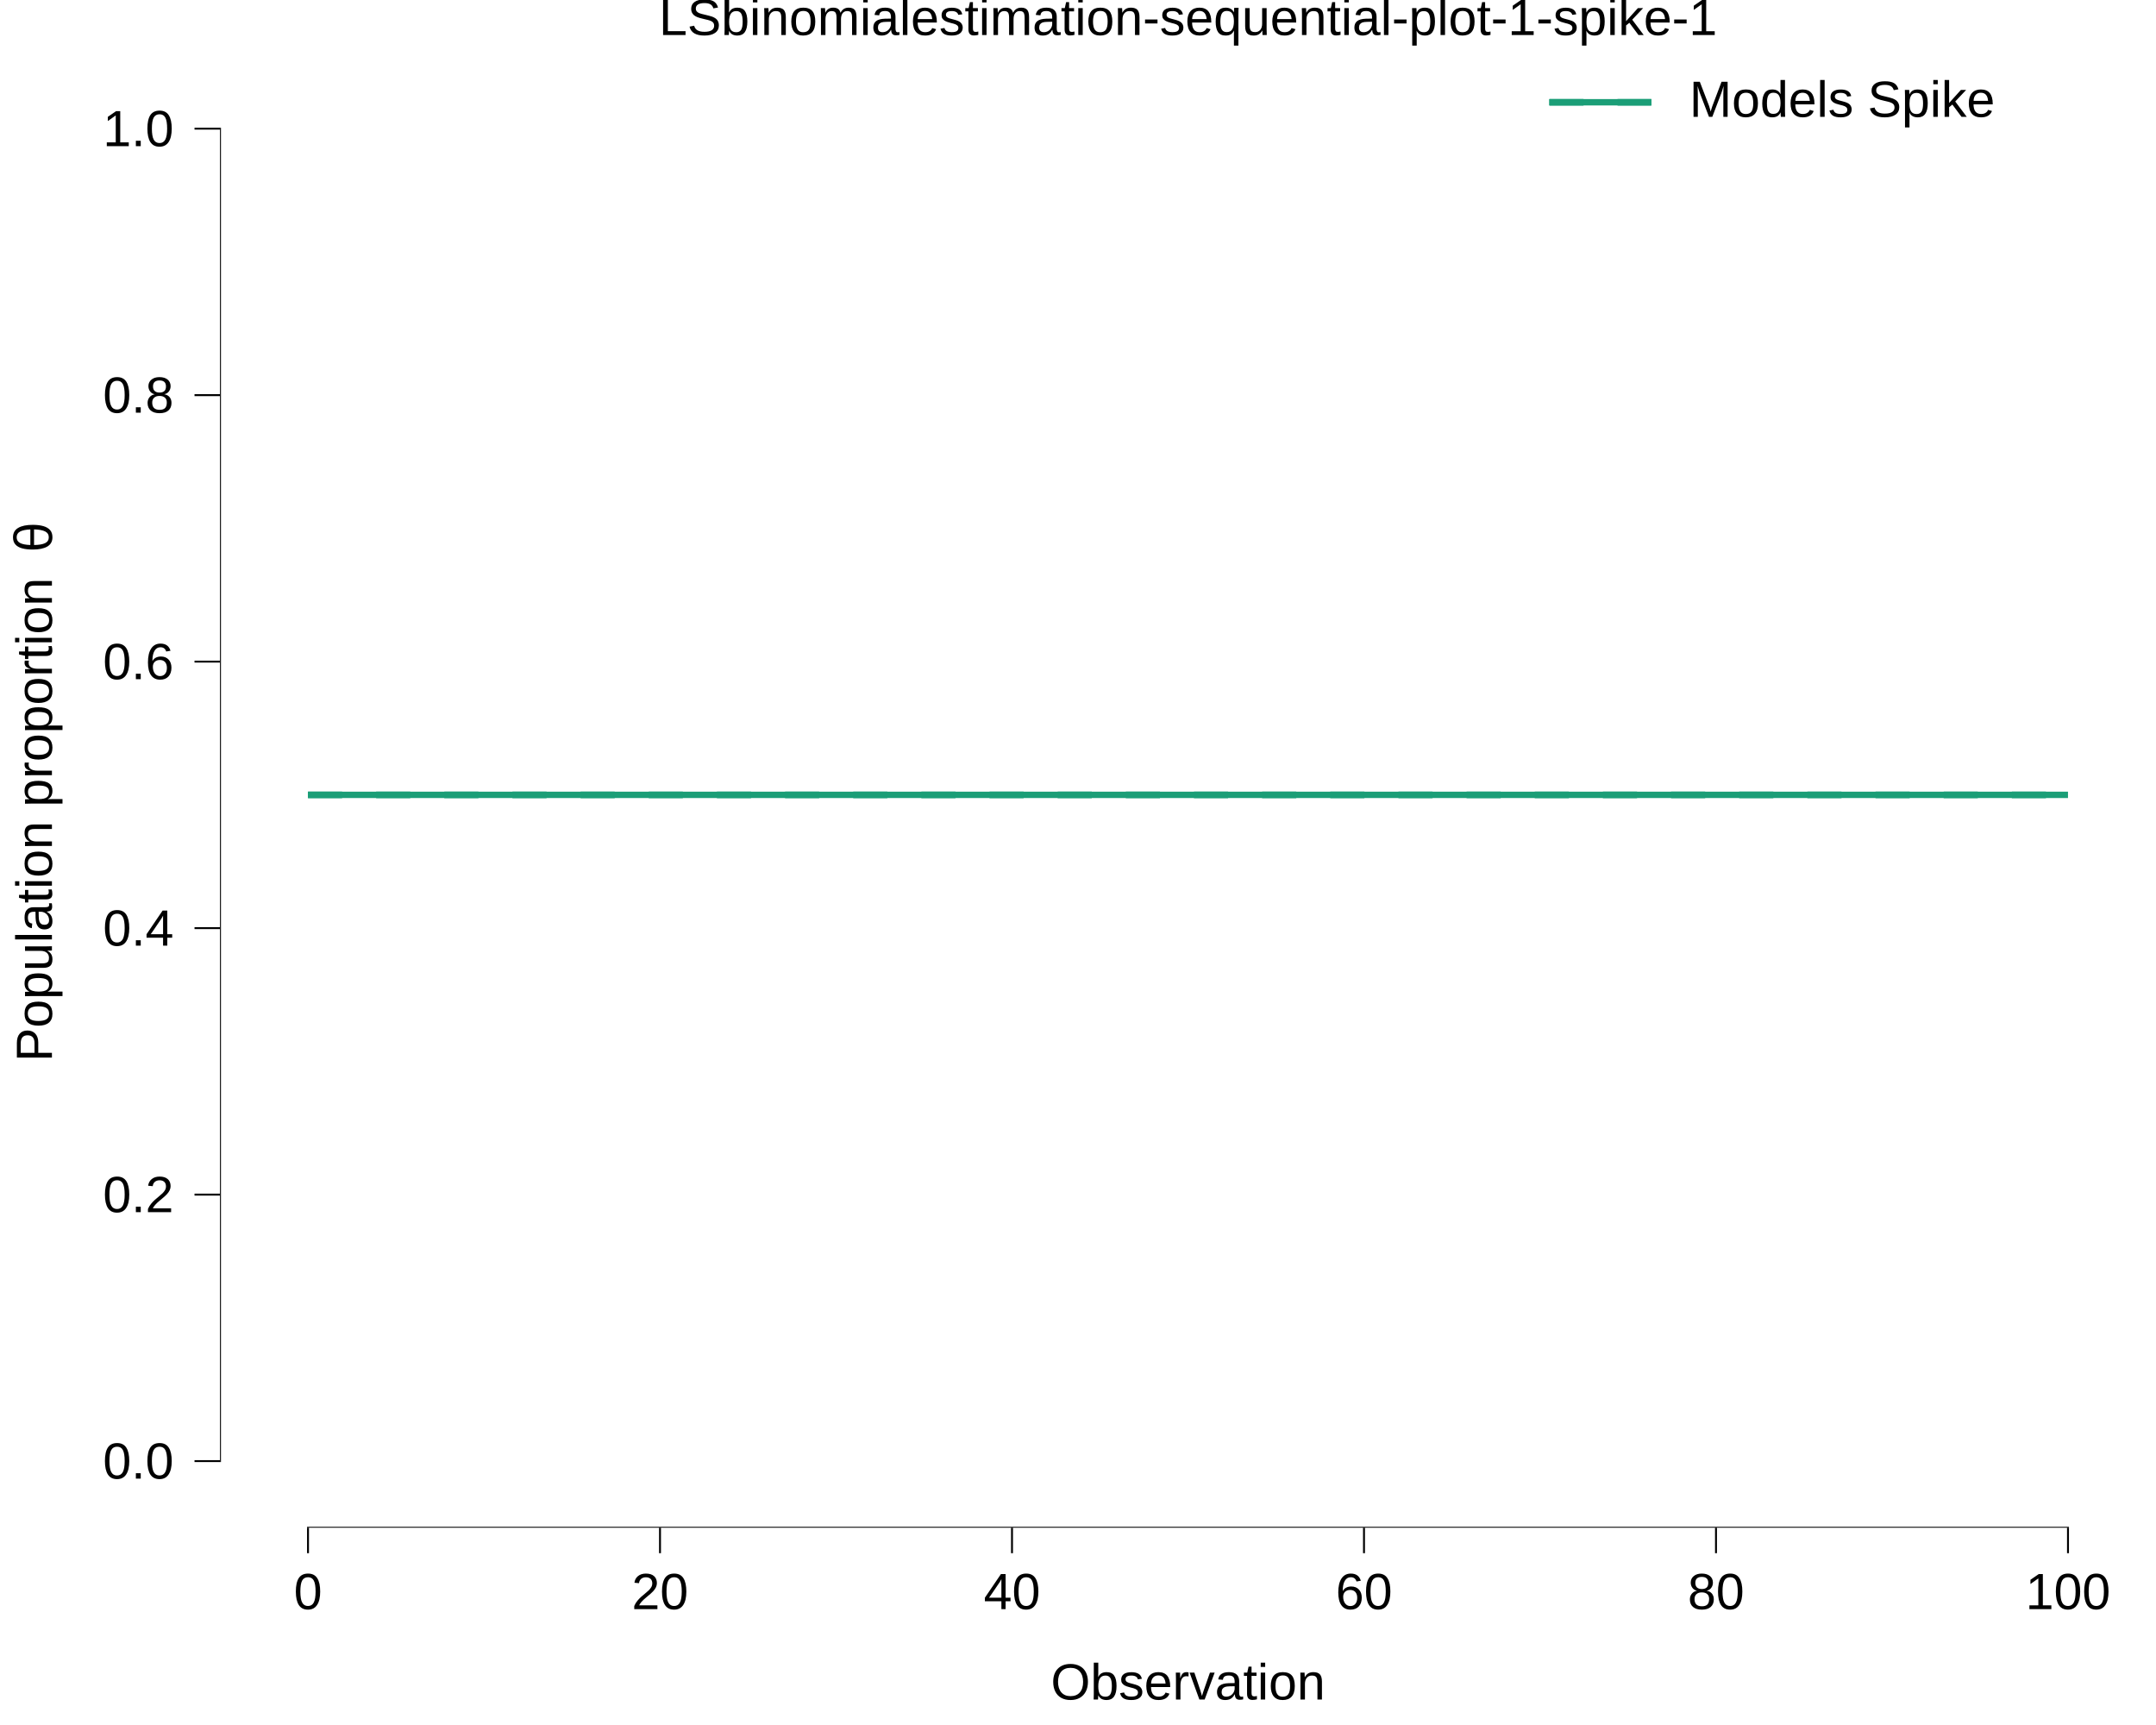
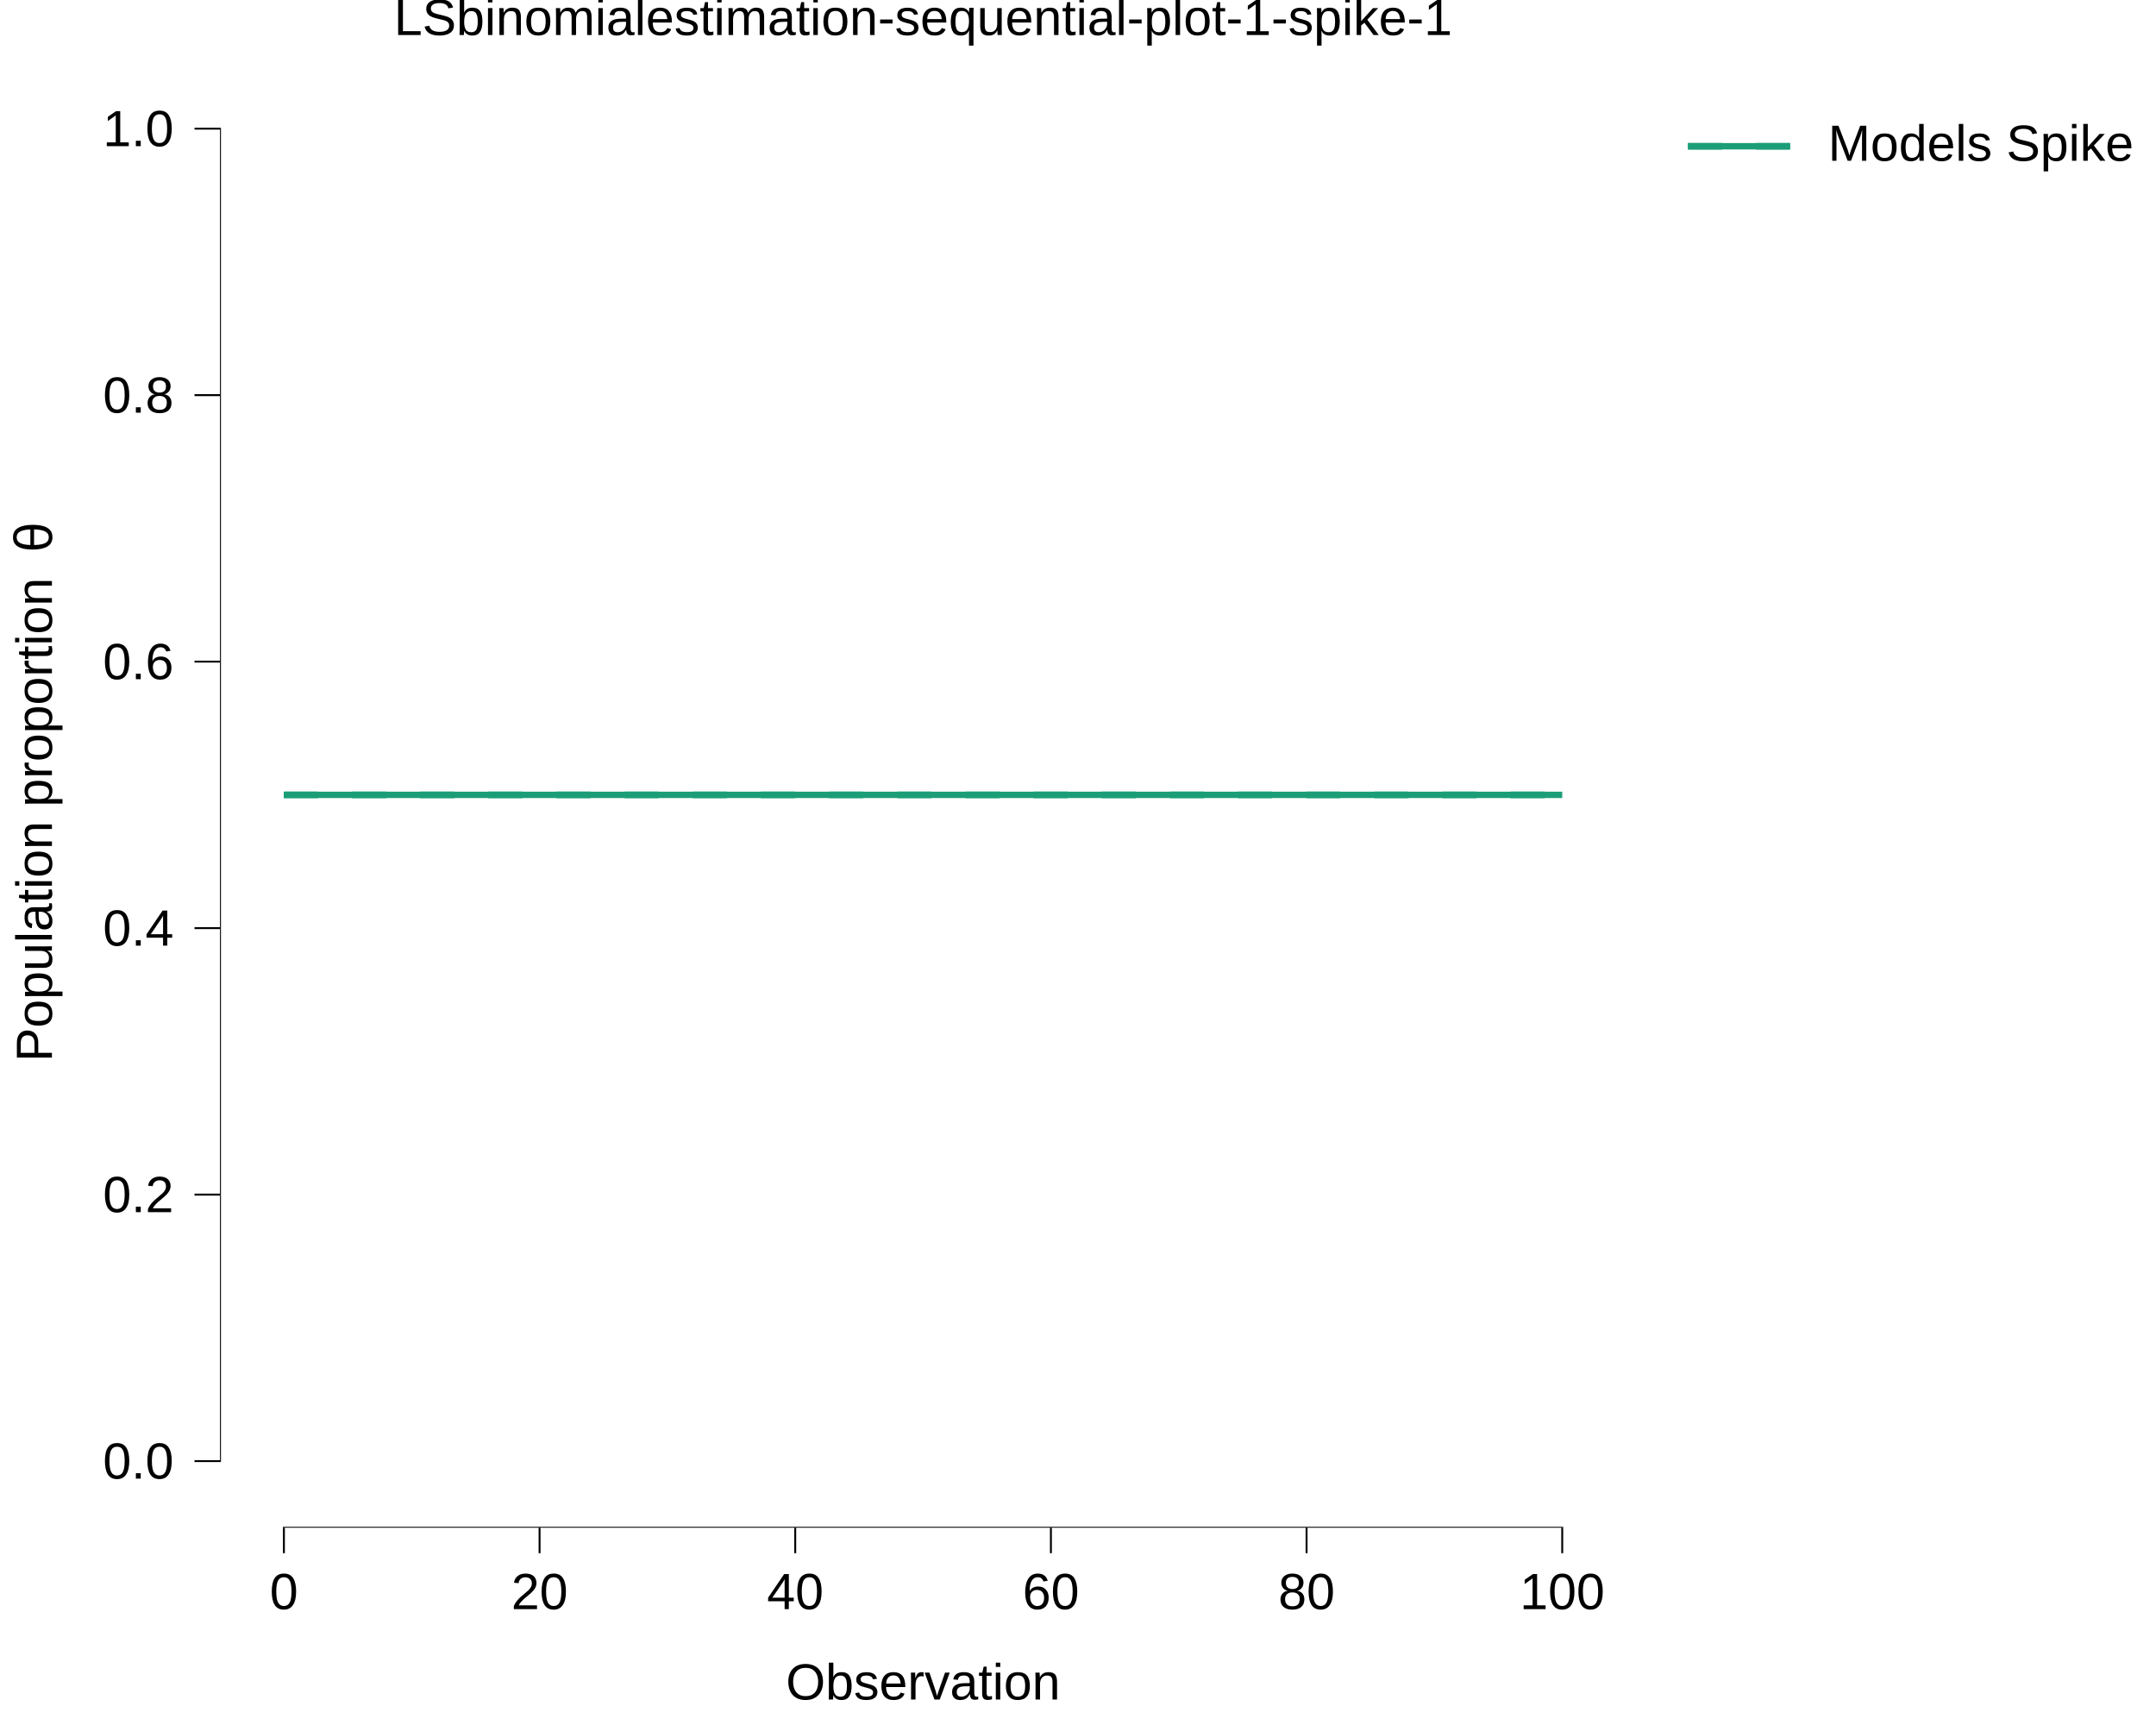
<svg xmlns="http://www.w3.org/2000/svg" viewBox="0 0 720.00 576.00">
  <defs>
    <style type="text/css">
    line, polyline, polygon, path, rect, circle {
      fill: none;
      stroke: #000000;
      stroke-linecap: round;
      stroke-linejoin: round;
      stroke-miterlimit: 10.00;
    }
  </style>
  </defs>
  <rect width="100%" height="100%" style="stroke: none; fill: #FFFFFF;" />
  <rect x="0.00" y="0.00" width="720.00" height="576.00" style="stroke-width: 10.67; stroke: none;" />
  <defs>
-     <clipPath id="cpNzMuNDd8NzIwLjAwfDUxMC4xM3wyMC43MQ==">
-       <rect x="73.47" y="20.71" width="646.53" height="489.41" />
+     <clipPath id="cpNzMuNDd8NTQzLjA1fDUxMC4xM3wyMC43MQ==">
+       <rect x="73.47" y="20.71" width="469.59" height="489.41" />
    </clipPath>
  </defs>
-   <rect x="73.47" y="20.71" width="646.53" height="489.41" style="stroke-width: 10.67; stroke: none;" clip-path="url(#cpNzMuNDd8NzIwLjAwfDUxMC4xM3wyMC43MQ==)" />
-   <polygon points="102.86,265.42 108.73,265.42 114.61,265.42 120.49,265.42 126.37,265.42 132.24,265.42 138.12,265.42 144.00,265.42 149.88,265.42 155.75,265.42 161.63,265.42 167.51,265.42 173.39,265.42 179.26,265.42 185.14,265.42 191.02,265.42 196.90,265.42 202.77,265.42 208.65,265.42 214.53,265.42 220.41,265.42 226.29,265.42 232.16,265.42 238.04,265.42 243.92,265.42 249.80,265.42 255.67,265.42 261.55,265.42 267.43,265.42 273.31,265.42 279.18,265.42 285.06,265.42 290.94,265.42 296.82,265.42 302.69,265.42 308.57,265.42 314.45,265.42 320.33,265.42 326.20,265.42 332.08,265.42 337.96,265.42 343.84,265.42 349.71,265.42 355.59,265.42 361.47,265.42 367.35,265.42 373.22,265.42 379.10,265.42 384.98,265.42 390.86,265.42 396.73,265.42 402.61,265.42 408.49,265.42 414.37,265.42 420.24,265.42 426.12,265.42 432.00,265.42 437.88,265.42 443.75,265.42 449.63,265.42 455.51,265.42 461.39,265.42 467.27,265.42 473.14,265.42 479.02,265.42 484.90,265.42 490.78,265.42 496.65,265.42 502.53,265.42 508.41,265.42 514.29,265.42 520.16,265.42 526.04,265.42 531.92,265.42 537.80,265.42 543.67,265.42 549.55,265.42 555.43,265.42 561.31,265.42 567.18,265.42 573.06,265.42 578.94,265.42 584.82,265.42 590.69,265.42 596.57,265.42 602.45,265.42 608.33,265.42 614.20,265.42 620.08,265.42 625.96,265.42 631.84,265.42 637.71,265.42 643.59,265.42 649.47,265.42 655.35,265.42 661.22,265.42 667.10,265.42 672.98,265.42 678.86,265.42 684.73,265.42 690.61,265.42 690.61,265.42 684.73,265.42 678.86,265.42 672.98,265.42 667.10,265.42 661.22,265.42 655.35,265.42 649.47,265.42 643.59,265.42 637.71,265.42 631.84,265.42 625.96,265.42 620.08,265.42 614.20,265.42 608.33,265.42 602.45,265.42 596.57,265.42 590.69,265.42 584.82,265.42 578.94,265.42 573.06,265.42 567.18,265.42 561.31,265.42 555.43,265.42 549.55,265.42 543.67,265.42 537.80,265.42 531.92,265.42 526.04,265.42 520.16,265.42 514.29,265.42 508.41,265.42 502.53,265.42 496.65,265.42 490.78,265.42 484.90,265.42 479.02,265.42 473.14,265.42 467.27,265.42 461.39,265.42 455.51,265.42 449.63,265.42 443.75,265.42 437.88,265.42 432.00,265.42 426.12,265.42 420.24,265.42 414.37,265.42 408.49,265.42 402.61,265.42 396.73,265.42 390.86,265.42 384.98,265.42 379.10,265.42 373.22,265.42 367.35,265.42 361.47,265.42 355.59,265.42 349.71,265.42 343.84,265.42 337.96,265.42 332.08,265.42 326.20,265.42 320.33,265.42 314.45,265.42 308.57,265.42 302.69,265.42 296.82,265.42 290.94,265.42 285.06,265.42 279.18,265.42 273.31,265.42 267.43,265.42 261.55,265.42 255.67,265.42 249.80,265.42 243.92,265.42 238.04,265.42 232.16,265.42 226.29,265.42 220.41,265.42 214.53,265.42 208.65,265.42 202.77,265.42 196.90,265.42 191.02,265.42 185.14,265.42 179.26,265.42 173.39,265.42 167.51,265.42 161.63,265.42 155.75,265.42 149.88,265.42 144.00,265.42 138.12,265.42 132.24,265.42 126.37,265.42 120.49,265.42 114.61,265.42 108.73,265.42 102.86,265.42 " style="stroke-width: 1.07; stroke: none; fill: #1B9E77; fill-opacity: 0.30;" clip-path="url(#cpNzMuNDd8NzIwLjAwfDUxMC4xM3wyMC43MQ==)" />
-   <polyline points="102.86,265.42 108.73,265.42 114.61,265.42 120.49,265.42 126.37,265.42 132.24,265.42 138.12,265.42 144.00,265.42 149.88,265.42 155.75,265.42 161.63,265.42 167.51,265.42 173.39,265.42 179.26,265.42 185.14,265.42 191.02,265.42 196.90,265.42 202.77,265.42 208.65,265.42 214.53,265.42 220.41,265.42 226.29,265.42 232.16,265.42 238.04,265.42 243.92,265.42 249.80,265.42 255.67,265.42 261.55,265.42 267.43,265.42 273.31,265.42 279.18,265.42 285.06,265.42 290.94,265.42 296.82,265.42 302.69,265.42 308.57,265.42 314.45,265.42 320.33,265.42 326.20,265.42 332.08,265.42 337.96,265.42 343.84,265.42 349.71,265.42 355.59,265.42 361.47,265.42 367.35,265.42 373.22,265.42 379.10,265.42 384.98,265.42 390.86,265.42 396.73,265.42 402.61,265.42 408.49,265.42 414.37,265.42 420.24,265.42 426.12,265.42 432.00,265.42 437.88,265.42 443.75,265.42 449.63,265.42 455.51,265.42 461.39,265.42 467.27,265.42 473.14,265.42 479.02,265.42 484.90,265.42 490.78,265.42 496.65,265.42 502.53,265.42 508.41,265.42 514.29,265.42 520.16,265.42 526.04,265.42 531.92,265.42 537.80,265.42 543.67,265.42 549.55,265.42 555.43,265.42 561.31,265.42 567.18,265.42 573.06,265.42 578.94,265.42 584.82,265.42 590.69,265.42 596.57,265.42 602.45,265.42 608.33,265.42 614.20,265.42 620.08,265.42 625.96,265.42 631.84,265.42 637.71,265.42 643.59,265.42 649.47,265.42 655.35,265.42 661.22,265.42 667.10,265.42 672.98,265.42 678.86,265.42 684.73,265.42 690.61,265.42 " style="stroke-width: 2.13; stroke: #1B9E77; stroke-dasharray: 11.38,11.38; stroke-linecap: butt;" clip-path="url(#cpNzMuNDd8NzIwLjAwfDUxMC4xM3wyMC43MQ==)" />
-   <polyline points="102.86,265.42 108.73,265.42 114.61,265.42 120.49,265.42 126.37,265.42 132.24,265.42 138.12,265.42 144.00,265.42 149.88,265.42 155.75,265.42 161.63,265.42 167.51,265.42 173.39,265.42 179.26,265.42 185.14,265.42 191.02,265.42 196.90,265.42 202.77,265.42 208.65,265.42 214.53,265.42 220.41,265.42 226.29,265.42 232.16,265.42 238.04,265.42 243.92,265.42 249.80,265.42 255.67,265.42 261.55,265.42 267.43,265.42 273.31,265.42 279.18,265.42 285.06,265.42 290.94,265.42 296.82,265.42 302.69,265.42 308.57,265.42 314.45,265.42 320.33,265.42 326.20,265.42 332.08,265.42 337.96,265.42 343.84,265.42 349.71,265.42 355.59,265.42 361.47,265.42 367.35,265.42 373.22,265.42 379.10,265.42 384.98,265.42 390.86,265.42 396.73,265.42 402.61,265.42 408.49,265.42 414.37,265.42 420.24,265.42 426.12,265.42 432.00,265.42 437.88,265.42 443.75,265.42 449.63,265.42 455.51,265.42 461.39,265.42 467.27,265.42 473.14,265.42 479.02,265.42 484.90,265.42 490.78,265.42 496.65,265.42 502.53,265.42 508.41,265.42 514.29,265.42 520.16,265.42 526.04,265.42 531.92,265.42 537.80,265.42 543.67,265.42 549.55,265.42 555.43,265.42 561.31,265.42 567.18,265.42 573.06,265.42 578.94,265.42 584.82,265.42 590.69,265.42 596.57,265.42 602.45,265.42 608.33,265.42 614.20,265.42 620.08,265.42 625.96,265.42 631.84,265.42 637.71,265.42 643.59,265.42 649.47,265.42 655.35,265.42 661.22,265.42 667.10,265.42 672.98,265.42 678.86,265.42 684.73,265.42 690.61,265.42 " style="stroke-width: 2.13; stroke: #1B9E77; stroke-dasharray: 11.38,11.38; stroke-linecap: butt;" clip-path="url(#cpNzMuNDd8NzIwLjAwfDUxMC4xM3wyMC43MQ==)" />
-   <polyline points="102.86,265.42 108.73,265.42 114.61,265.42 120.49,265.42 126.37,265.42 132.24,265.42 138.12,265.42 144.00,265.42 149.88,265.42 155.75,265.42 161.63,265.42 167.51,265.42 173.39,265.42 179.26,265.42 185.14,265.42 191.02,265.42 196.90,265.42 202.77,265.42 208.65,265.42 214.53,265.42 220.41,265.42 226.29,265.42 232.16,265.42 238.04,265.42 243.92,265.42 249.80,265.42 255.67,265.42 261.55,265.42 267.43,265.42 273.31,265.42 279.18,265.42 285.06,265.42 290.94,265.42 296.82,265.42 302.69,265.42 308.57,265.42 314.45,265.42 320.33,265.42 326.20,265.42 332.08,265.42 337.96,265.42 343.84,265.42 349.71,265.42 355.59,265.42 361.47,265.42 367.35,265.42 373.22,265.42 379.10,265.42 384.98,265.42 390.86,265.42 396.73,265.42 402.61,265.42 408.49,265.42 414.37,265.42 420.24,265.42 426.12,265.42 432.00,265.42 437.88,265.42 443.75,265.42 449.63,265.42 455.51,265.42 461.39,265.42 467.27,265.42 473.14,265.42 479.02,265.42 484.90,265.42 490.78,265.42 496.65,265.42 502.53,265.42 508.41,265.42 514.29,265.42 520.16,265.42 526.04,265.42 531.92,265.42 537.80,265.42 543.67,265.42 549.55,265.42 555.43,265.42 561.31,265.42 567.18,265.42 573.06,265.42 578.94,265.42 584.82,265.42 590.69,265.42 596.57,265.42 602.45,265.42 608.33,265.42 614.20,265.42 620.08,265.42 625.96,265.42 631.84,265.42 637.71,265.42 643.59,265.42 649.47,265.42 655.35,265.42 661.22,265.42 667.10,265.42 672.98,265.42 678.86,265.42 684.73,265.42 690.61,265.42 " style="stroke-width: 2.13; stroke: #1B9E77; stroke-linecap: butt;" clip-path="url(#cpNzMuNDd8NzIwLjAwfDUxMC4xM3wyMC43MQ==)" />
-   <line x1="102.54" y1="510.13" x2="690.93" y2="510.13" style="stroke-width: 0.64; stroke-linecap: butt;" clip-path="url(#cpNzMuNDd8NzIwLjAwfDUxMC4xM3wyMC43MQ==)" />
-   <line x1="73.47" y1="488.20" x2="73.47" y2="42.64" style="stroke-width: 0.64; stroke-linecap: butt;" clip-path="url(#cpNzMuNDd8NzIwLjAwfDUxMC4xM3wyMC43MQ==)" />
-   <rect x="73.47" y="20.71" width="646.53" height="489.41" style="stroke-width: 0.00; stroke: none;" clip-path="url(#cpNzMuNDd8NzIwLjAwfDUxMC4xM3wyMC43MQ==)" />
+   <rect x="73.47" y="20.71" width="469.59" height="489.41" style="stroke-width: 10.67; stroke: none;" clip-path="url(#cpNzMuNDd8NTQzLjA1fDUxMC4xM3wyMC43MQ==)" />
+   <polygon points="94.81,265.42 99.08,265.42 103.35,265.42 107.62,265.42 111.89,265.42 116.16,265.42 120.43,265.42 124.70,265.42 128.97,265.42 133.23,265.42 137.50,265.42 141.77,265.42 146.04,265.42 150.31,265.42 154.58,265.42 158.85,265.42 163.12,265.42 167.39,265.42 171.65,265.42 175.92,265.42 180.19,265.42 184.46,265.42 188.73,265.42 193.00,265.42 197.27,265.42 201.54,265.42 205.81,265.42 210.08,265.42 214.34,265.42 218.61,265.42 222.88,265.42 227.15,265.42 231.42,265.42 235.69,265.42 239.96,265.42 244.23,265.42 248.50,265.42 252.77,265.42 257.03,265.42 261.30,265.42 265.57,265.42 269.84,265.42 274.11,265.42 278.38,265.42 282.65,265.42 286.92,265.42 291.19,265.42 295.45,265.42 299.72,265.42 303.99,265.42 308.26,265.42 312.53,265.42 316.80,265.42 321.07,265.42 325.34,265.42 329.61,265.42 333.88,265.42 338.14,265.42 342.41,265.42 346.68,265.42 350.95,265.42 355.22,265.42 359.49,265.42 363.76,265.42 368.03,265.42 372.30,265.42 376.57,265.42 380.83,265.42 385.10,265.42 389.37,265.42 393.64,265.42 397.91,265.42 402.18,265.42 406.45,265.42 410.72,265.42 414.99,265.42 419.25,265.42 423.52,265.42 427.79,265.42 432.06,265.42 436.33,265.42 440.60,265.42 444.87,265.42 449.14,265.42 453.41,265.42 457.68,265.42 461.94,265.42 466.21,265.42 470.48,265.42 474.75,265.42 479.02,265.42 483.29,265.42 487.56,265.42 491.83,265.42 496.10,265.42 500.37,265.42 504.63,265.42 508.90,265.42 513.17,265.42 517.44,265.42 521.71,265.42 521.71,265.42 517.44,265.42 513.17,265.42 508.90,265.42 504.63,265.42 500.37,265.42 496.10,265.42 491.83,265.42 487.56,265.42 483.29,265.42 479.02,265.42 474.75,265.42 470.48,265.42 466.21,265.42 461.94,265.42 457.68,265.42 453.41,265.42 449.14,265.42 444.87,265.42 440.60,265.42 436.33,265.42 432.06,265.42 427.79,265.42 423.52,265.42 419.25,265.42 414.99,265.42 410.72,265.42 406.45,265.42 402.18,265.42 397.91,265.42 393.64,265.42 389.37,265.42 385.10,265.42 380.83,265.42 376.57,265.42 372.30,265.42 368.03,265.42 363.76,265.42 359.49,265.42 355.22,265.42 350.95,265.42 346.68,265.42 342.41,265.42 338.14,265.42 333.88,265.42 329.61,265.42 325.34,265.42 321.07,265.42 316.80,265.42 312.53,265.42 308.26,265.42 303.99,265.42 299.72,265.42 295.45,265.42 291.19,265.42 286.92,265.42 282.65,265.42 278.38,265.42 274.11,265.42 269.84,265.42 265.57,265.42 261.30,265.42 257.03,265.42 252.77,265.42 248.50,265.42 244.23,265.42 239.96,265.42 235.69,265.42 231.42,265.42 227.15,265.42 222.88,265.42 218.61,265.42 214.34,265.42 210.08,265.42 205.81,265.42 201.54,265.42 197.27,265.42 193.00,265.42 188.73,265.42 184.46,265.42 180.19,265.42 175.92,265.42 171.65,265.42 167.39,265.42 163.12,265.42 158.85,265.42 154.58,265.42 150.31,265.42 146.04,265.42 141.77,265.42 137.50,265.42 133.23,265.42 128.97,265.42 124.70,265.42 120.43,265.42 116.16,265.42 111.89,265.42 107.62,265.42 103.35,265.42 99.08,265.42 94.81,265.42 " style="stroke-width: 1.07; stroke: none; fill: #1B9E77; fill-opacity: 0.30;" clip-path="url(#cpNzMuNDd8NTQzLjA1fDUxMC4xM3wyMC43MQ==)" />
+   <polyline points="94.81,265.42 99.08,265.42 103.35,265.42 107.62,265.42 111.89,265.42 116.16,265.42 120.43,265.42 124.70,265.42 128.97,265.42 133.23,265.42 137.50,265.42 141.77,265.42 146.04,265.42 150.31,265.42 154.58,265.42 158.85,265.42 163.12,265.42 167.39,265.42 171.65,265.42 175.92,265.42 180.19,265.42 184.46,265.42 188.73,265.42 193.00,265.42 197.27,265.42 201.54,265.42 205.81,265.42 210.08,265.42 214.34,265.42 218.61,265.42 222.88,265.42 227.15,265.42 231.42,265.42 235.69,265.42 239.96,265.42 244.23,265.42 248.50,265.42 252.77,265.42 257.03,265.42 261.30,265.42 265.57,265.42 269.84,265.42 274.11,265.42 278.38,265.42 282.65,265.42 286.92,265.42 291.19,265.42 295.45,265.42 299.72,265.42 303.99,265.42 308.26,265.42 312.53,265.42 316.80,265.42 321.07,265.42 325.34,265.42 329.61,265.42 333.88,265.42 338.14,265.42 342.41,265.42 346.68,265.42 350.95,265.42 355.22,265.42 359.49,265.42 363.76,265.42 368.03,265.42 372.30,265.42 376.57,265.42 380.83,265.42 385.10,265.42 389.37,265.42 393.64,265.42 397.91,265.42 402.18,265.42 406.45,265.42 410.72,265.42 414.99,265.42 419.25,265.42 423.52,265.42 427.79,265.42 432.06,265.42 436.33,265.42 440.60,265.42 444.87,265.42 449.14,265.42 453.41,265.42 457.68,265.42 461.94,265.42 466.21,265.42 470.48,265.42 474.75,265.42 479.02,265.42 483.29,265.42 487.56,265.42 491.83,265.42 496.10,265.42 500.37,265.42 504.63,265.42 508.90,265.42 513.17,265.42 517.44,265.42 521.71,265.42 " style="stroke-width: 2.13; stroke: #1B9E77; stroke-dasharray: 11.38,11.38; stroke-linecap: butt;" clip-path="url(#cpNzMuNDd8NTQzLjA1fDUxMC4xM3wyMC43MQ==)" />
+   <polyline points="94.81,265.42 99.08,265.42 103.35,265.42 107.62,265.42 111.89,265.42 116.16,265.42 120.43,265.42 124.70,265.42 128.97,265.42 133.23,265.42 137.50,265.42 141.77,265.42 146.04,265.42 150.31,265.42 154.58,265.42 158.85,265.42 163.12,265.42 167.39,265.42 171.65,265.42 175.92,265.42 180.19,265.42 184.46,265.42 188.73,265.42 193.00,265.42 197.27,265.42 201.54,265.42 205.81,265.42 210.08,265.42 214.34,265.42 218.61,265.42 222.88,265.42 227.15,265.42 231.42,265.42 235.69,265.42 239.96,265.42 244.23,265.42 248.50,265.42 252.77,265.42 257.03,265.42 261.30,265.42 265.57,265.42 269.84,265.42 274.11,265.42 278.38,265.42 282.65,265.42 286.92,265.42 291.19,265.42 295.45,265.42 299.72,265.42 303.99,265.42 308.26,265.42 312.53,265.42 316.80,265.42 321.07,265.42 325.34,265.42 329.61,265.42 333.88,265.42 338.14,265.42 342.41,265.42 346.68,265.42 350.95,265.42 355.22,265.42 359.49,265.42 363.76,265.42 368.03,265.42 372.30,265.42 376.57,265.42 380.83,265.42 385.10,265.42 389.37,265.42 393.64,265.42 397.91,265.42 402.18,265.42 406.45,265.42 410.72,265.42 414.99,265.42 419.25,265.42 423.52,265.42 427.79,265.42 432.06,265.42 436.33,265.42 440.60,265.42 444.87,265.42 449.14,265.42 453.41,265.42 457.68,265.42 461.94,265.42 466.21,265.42 470.48,265.42 474.75,265.42 479.02,265.42 483.29,265.42 487.56,265.42 491.83,265.42 496.10,265.42 500.37,265.42 504.63,265.42 508.90,265.42 513.17,265.42 517.44,265.42 521.71,265.42 " style="stroke-width: 2.13; stroke: #1B9E77; stroke-dasharray: 11.38,11.38; stroke-linecap: butt;" clip-path="url(#cpNzMuNDd8NTQzLjA1fDUxMC4xM3wyMC43MQ==)" />
+   <polyline points="94.81,265.42 99.08,265.42 103.35,265.42 107.62,265.42 111.89,265.42 116.16,265.42 120.43,265.42 124.70,265.42 128.97,265.42 133.23,265.42 137.50,265.42 141.77,265.42 146.04,265.42 150.31,265.42 154.58,265.42 158.85,265.42 163.12,265.42 167.39,265.42 171.65,265.42 175.92,265.42 180.19,265.42 184.46,265.42 188.73,265.42 193.00,265.42 197.27,265.42 201.54,265.42 205.81,265.42 210.08,265.42 214.34,265.42 218.61,265.42 222.88,265.42 227.15,265.42 231.42,265.42 235.69,265.42 239.96,265.42 244.23,265.42 248.50,265.42 252.77,265.42 257.03,265.42 261.30,265.42 265.57,265.42 269.84,265.42 274.11,265.42 278.38,265.42 282.65,265.42 286.92,265.42 291.19,265.42 295.45,265.42 299.72,265.42 303.99,265.42 308.26,265.42 312.53,265.42 316.80,265.42 321.07,265.42 325.34,265.42 329.61,265.42 333.88,265.42 338.14,265.42 342.41,265.42 346.68,265.42 350.95,265.42 355.22,265.42 359.49,265.42 363.76,265.42 368.03,265.42 372.30,265.42 376.57,265.42 380.83,265.42 385.10,265.42 389.37,265.42 393.64,265.42 397.91,265.42 402.18,265.42 406.45,265.42 410.72,265.42 414.99,265.42 419.25,265.42 423.52,265.42 427.79,265.42 432.06,265.42 436.33,265.42 440.60,265.42 444.87,265.42 449.14,265.42 453.41,265.42 457.68,265.42 461.94,265.42 466.21,265.42 470.48,265.42 474.75,265.42 479.02,265.42 483.29,265.42 487.56,265.42 491.83,265.42 496.10,265.42 500.37,265.42 504.63,265.42 508.90,265.42 513.17,265.42 517.44,265.42 521.71,265.42 " style="stroke-width: 2.13; stroke: #1B9E77; stroke-linecap: butt;" clip-path="url(#cpNzMuNDd8NTQzLjA1fDUxMC4xM3wyMC43MQ==)" />
+   <line x1="94.49" y1="510.13" x2="522.03" y2="510.13" style="stroke-width: 0.64; stroke-linecap: butt;" clip-path="url(#cpNzMuNDd8NTQzLjA1fDUxMC4xM3wyMC43MQ==)" />
+   <line x1="73.47" y1="488.20" x2="73.47" y2="42.64" style="stroke-width: 0.64; stroke-linecap: butt;" clip-path="url(#cpNzMuNDd8NTQzLjA1fDUxMC4xM3wyMC43MQ==)" />
+   <rect x="73.47" y="20.71" width="469.59" height="489.41" style="stroke-width: 0.00; stroke: none;" clip-path="url(#cpNzMuNDd8NTQzLjA1fDUxMC4xM3wyMC43MQ==)" />
  <defs>
    <clipPath id="cpMC4wMHw3MjAuMDB8NTc2LjAwfDAuMDA=">
      <rect x="0.00" y="0.00" width="720.00" height="576.00" />
    </clipPath>
  </defs>
  <polyline points="73.47,510.13 73.47,20.71 " style="stroke-width: 0.00; stroke: none; stroke-linecap: butt;" clip-path="url(#cpMC4wMHw3MjAuMDB8NTc2LjAwfDAuMDA=)" />
  <g clip-path="url(#cpMC4wMHw3MjAuMDB8NTc2LjAwfDAuMDA=)">
    <text x="34.37" y="493.73" style="font-size: 17.00px; font-family: Liberation Sans;" textLength="23.62px" lengthAdjust="spacingAndGlyphs">0.0</text>
  </g>
  <g clip-path="url(#cpMC4wMHw3MjAuMDB8NTc2LjAwfDAuMDA=)">
    <text x="34.37" y="404.75" style="font-size: 17.00px; font-family: Liberation Sans;" textLength="23.62px" lengthAdjust="spacingAndGlyphs">0.2</text>
  </g>
  <g clip-path="url(#cpMC4wMHw3MjAuMDB8NTc2LjAwfDAuMDA=)">
    <text x="34.37" y="315.76" style="font-size: 17.00px; font-family: Liberation Sans;" textLength="23.62px" lengthAdjust="spacingAndGlyphs">0.4</text>
  </g>
  <g clip-path="url(#cpMC4wMHw3MjAuMDB8NTc2LjAwfDAuMDA=)">
    <text x="34.37" y="226.78" style="font-size: 17.00px; font-family: Liberation Sans;" textLength="23.62px" lengthAdjust="spacingAndGlyphs">0.6</text>
  </g>
  <g clip-path="url(#cpMC4wMHw3MjAuMDB8NTc2LjAwfDAuMDA=)">
    <text x="34.37" y="137.80" style="font-size: 17.00px; font-family: Liberation Sans;" textLength="23.62px" lengthAdjust="spacingAndGlyphs">0.8</text>
  </g>
  <g clip-path="url(#cpMC4wMHw3MjAuMDB8NTc2LjAwfDAuMDA=)">
    <text x="34.37" y="48.81" style="font-size: 17.00px; font-family: Liberation Sans;" textLength="23.62px" lengthAdjust="spacingAndGlyphs">1.0</text>
  </g>
  <polyline points="64.96,487.88 73.47,487.88 " style="stroke-width: 0.64; stroke-linecap: butt;" clip-path="url(#cpMC4wMHw3MjAuMDB8NTc2LjAwfDAuMDA=)" />
  <polyline points="64.96,398.90 73.47,398.90 " style="stroke-width: 0.64; stroke-linecap: butt;" clip-path="url(#cpMC4wMHw3MjAuMDB8NTc2LjAwfDAuMDA=)" />
  <polyline points="64.96,309.91 73.47,309.91 " style="stroke-width: 0.64; stroke-linecap: butt;" clip-path="url(#cpMC4wMHw3MjAuMDB8NTc2LjAwfDAuMDA=)" />
  <polyline points="64.96,220.93 73.47,220.93 " style="stroke-width: 0.64; stroke-linecap: butt;" clip-path="url(#cpMC4wMHw3MjAuMDB8NTc2LjAwfDAuMDA=)" />
  <polyline points="64.96,131.94 73.47,131.94 " style="stroke-width: 0.64; stroke-linecap: butt;" clip-path="url(#cpMC4wMHw3MjAuMDB8NTc2LjAwfDAuMDA=)" />
  <polyline points="64.96,42.96 73.47,42.96 " style="stroke-width: 0.64; stroke-linecap: butt;" clip-path="url(#cpMC4wMHw3MjAuMDB8NTc2LjAwfDAuMDA=)" />
-   <polyline points="73.47,510.13 720.00,510.13 " style="stroke-width: 0.00; stroke: none; stroke-linecap: butt;" clip-path="url(#cpMC4wMHw3MjAuMDB8NTc2LjAwfDAuMDA=)" />
-   <polyline points="102.86,518.63 102.86,510.13 " style="stroke-width: 0.64; stroke-linecap: butt;" clip-path="url(#cpMC4wMHw3MjAuMDB8NTc2LjAwfDAuMDA=)" />
-   <polyline points="220.41,518.63 220.41,510.13 " style="stroke-width: 0.64; stroke-linecap: butt;" clip-path="url(#cpMC4wMHw3MjAuMDB8NTc2LjAwfDAuMDA=)" />
-   <polyline points="337.96,518.63 337.96,510.13 " style="stroke-width: 0.64; stroke-linecap: butt;" clip-path="url(#cpMC4wMHw3MjAuMDB8NTc2LjAwfDAuMDA=)" />
-   <polyline points="455.51,518.63 455.51,510.13 " style="stroke-width: 0.64; stroke-linecap: butt;" clip-path="url(#cpMC4wMHw3MjAuMDB8NTc2LjAwfDAuMDA=)" />
-   <polyline points="573.06,518.63 573.06,510.13 " style="stroke-width: 0.64; stroke-linecap: butt;" clip-path="url(#cpMC4wMHw3MjAuMDB8NTc2LjAwfDAuMDA=)" />
-   <polyline points="690.61,518.63 690.61,510.13 " style="stroke-width: 0.64; stroke-linecap: butt;" clip-path="url(#cpMC4wMHw3MjAuMDB8NTc2LjAwfDAuMDA=)" />
+   <polyline points="73.47,510.13 543.05,510.13 " style="stroke-width: 0.00; stroke: none; stroke-linecap: butt;" clip-path="url(#cpMC4wMHw3MjAuMDB8NTc2LjAwfDAuMDA=)" />
+   <polyline points="94.81,518.63 94.81,510.13 " style="stroke-width: 0.64; stroke-linecap: butt;" clip-path="url(#cpMC4wMHw3MjAuMDB8NTc2LjAwfDAuMDA=)" />
+   <polyline points="180.19,518.63 180.19,510.13 " style="stroke-width: 0.64; stroke-linecap: butt;" clip-path="url(#cpMC4wMHw3MjAuMDB8NTc2LjAwfDAuMDA=)" />
+   <polyline points="265.57,518.63 265.57,510.13 " style="stroke-width: 0.64; stroke-linecap: butt;" clip-path="url(#cpMC4wMHw3MjAuMDB8NTc2LjAwfDAuMDA=)" />
+   <polyline points="350.95,518.63 350.95,510.13 " style="stroke-width: 0.64; stroke-linecap: butt;" clip-path="url(#cpMC4wMHw3MjAuMDB8NTc2LjAwfDAuMDA=)" />
+   <polyline points="436.33,518.63 436.33,510.13 " style="stroke-width: 0.64; stroke-linecap: butt;" clip-path="url(#cpMC4wMHw3MjAuMDB8NTc2LjAwfDAuMDA=)" />
+   <polyline points="521.71,518.63 521.71,510.13 " style="stroke-width: 0.64; stroke-linecap: butt;" clip-path="url(#cpMC4wMHw3MjAuMDB8NTc2LjAwfDAuMDA=)" />
  <g clip-path="url(#cpMC4wMHw3MjAuMDB8NTc2LjAwfDAuMDA=)">
-     <text x="98.13" y="537.31" style="font-size: 17.00px; font-family: Liberation Sans;" textLength="9.45px" lengthAdjust="spacingAndGlyphs">0</text>
+     <text x="90.09" y="537.31" style="font-size: 17.00px; font-family: Liberation Sans;" textLength="9.45px" lengthAdjust="spacingAndGlyphs">0</text>
  </g>
  <g clip-path="url(#cpMC4wMHw3MjAuMDB8NTc2LjAwfDAuMDA=)">
-     <text x="210.95" y="537.31" style="font-size: 17.00px; font-family: Liberation Sans;" textLength="18.91px" lengthAdjust="spacingAndGlyphs">20</text>
+     <text x="170.74" y="537.31" style="font-size: 17.00px; font-family: Liberation Sans;" textLength="18.91px" lengthAdjust="spacingAndGlyphs">20</text>
  </g>
  <g clip-path="url(#cpMC4wMHw3MjAuMDB8NTc2LjAwfDAuMDA=)">
-     <text x="328.51" y="537.31" style="font-size: 17.00px; font-family: Liberation Sans;" textLength="18.91px" lengthAdjust="spacingAndGlyphs">40</text>
+     <text x="256.12" y="537.31" style="font-size: 17.00px; font-family: Liberation Sans;" textLength="18.91px" lengthAdjust="spacingAndGlyphs">40</text>
  </g>
  <g clip-path="url(#cpMC4wMHw3MjAuMDB8NTc2LjAwfDAuMDA=)">
-     <text x="446.06" y="537.31" style="font-size: 17.00px; font-family: Liberation Sans;" textLength="18.91px" lengthAdjust="spacingAndGlyphs">60</text>
+     <text x="341.50" y="537.31" style="font-size: 17.00px; font-family: Liberation Sans;" textLength="18.91px" lengthAdjust="spacingAndGlyphs">60</text>
  </g>
  <g clip-path="url(#cpMC4wMHw3MjAuMDB8NTc2LjAwfDAuMDA=)">
-     <text x="563.61" y="537.31" style="font-size: 17.00px; font-family: Liberation Sans;" textLength="18.91px" lengthAdjust="spacingAndGlyphs">80</text>
+     <text x="426.88" y="537.31" style="font-size: 17.00px; font-family: Liberation Sans;" textLength="18.91px" lengthAdjust="spacingAndGlyphs">80</text>
  </g>
  <g clip-path="url(#cpMC4wMHw3MjAuMDB8NTc2LjAwfDAuMDA=)">
-     <text x="676.43" y="537.31" style="font-size: 17.00px; font-family: Liberation Sans;" textLength="28.36px" lengthAdjust="spacingAndGlyphs">100</text>
+     <text x="507.53" y="537.31" style="font-size: 17.00px; font-family: Liberation Sans;" textLength="28.36px" lengthAdjust="spacingAndGlyphs">100</text>
  </g>
  <g clip-path="url(#cpMC4wMHw3MjAuMDB8NTc2LjAwfDAuMDA=)">
-     <text x="350.91" y="567.49" style="font-size: 17.00px; font-family: Liberation Sans;" textLength="91.64px" lengthAdjust="spacingAndGlyphs">Observation</text>
+     <text x="262.44" y="567.49" style="font-size: 17.00px; font-family: Liberation Sans;" textLength="91.64px" lengthAdjust="spacingAndGlyphs">Observation</text>
  </g>
  <g clip-path="url(#cpMC4wMHw3MjAuMDB8NTc2LjAwfDAuMDA=)">
    <text transform="translate(17.34,354.54) rotate(-90)" style="font-size: 17.00px; font-family: Liberation Sans;" textLength="161.59px" lengthAdjust="spacingAndGlyphs">Population proportion</text>
  </g>
  <g clip-path="url(#cpMC4wMHw3MjAuMDB8NTc2LjAwfDAuMDA=)">
    <text transform="translate(17.34,192.94) rotate(-90)" style="font-size: 17.00px; font-family: Symbola;" textLength="4.25px" lengthAdjust="spacingAndGlyphs"> </text>
  </g>
  <g clip-path="url(#cpMC4wMHw3MjAuMDB8NTc2LjAwfDAuMDA=)">
    <text transform="translate(17.34,188.69) rotate(-90)" style="font-size: 17.00px; font-family: Symbola;" textLength="4.25px" lengthAdjust="spacingAndGlyphs"> </text>
  </g>
  <g clip-path="url(#cpMC4wMHw3MjAuMDB8NTc2LjAwfDAuMDA=)">
    <text transform="translate(17.34,184.44) rotate(-90)" style="font-size: 17.00px; font-family: Symbola;" textLength="8.14px" lengthAdjust="spacingAndGlyphs">θ</text>
  </g>
-   <rect x="507.70" y="6.03" width="165.99" height="47.77" style="stroke-width: 0.75; stroke: none;" clip-path="url(#cpMC4wMHw3MjAuMDB8NTc2LjAwfDAuMDA=)" />
-   <rect x="507.70" y="6.03" width="165.99" height="47.77" style="stroke-width: 10.67; stroke: none;" clip-path="url(#cpMC4wMHw3MjAuMDB8NTc2LjAwfDAuMDA=)" />
-   <rect x="513.18" y="19.98" width="42.52" height="28.35" style="stroke-width: 10.67; stroke: none;" clip-path="url(#cpMC4wMHw3MjAuMDB8NTc2LjAwfDAuMDA=)" />
-   <line x1="517.43" y1="34.15" x2="551.45" y2="34.15" style="stroke-width: 2.13; stroke: #1B9E77; stroke-dasharray: 11.38,11.38; stroke-linecap: butt;" clip-path="url(#cpMC4wMHw3MjAuMDB8NTc2LjAwfDAuMDA=)" />
-   <line x1="517.43" y1="34.15" x2="551.45" y2="34.15" style="stroke-width: 2.13; stroke: #1B9E77; stroke-dasharray: 11.38,11.38; stroke-linecap: butt;" clip-path="url(#cpMC4wMHw3MjAuMDB8NTc2LjAwfDAuMDA=)" />
-   <line x1="517.43" y1="34.15" x2="551.45" y2="34.15" style="stroke-width: 2.13; stroke: #1B9E77; stroke-linecap: butt;" clip-path="url(#cpMC4wMHw3MjAuMDB8NTc2LjAwfDAuMDA=)" />
+   <rect x="554.01" y="20.71" width="165.99" height="47.77" style="stroke-width: 0.75; stroke: none;" clip-path="url(#cpMC4wMHw3MjAuMDB8NTc2LjAwfDAuMDA=)" />
+   <rect x="554.01" y="20.71" width="165.99" height="47.77" style="stroke-width: 10.67; stroke: none;" clip-path="url(#cpMC4wMHw3MjAuMDB8NTc2LjAwfDAuMDA=)" />
+   <rect x="559.49" y="34.66" width="42.52" height="28.35" style="stroke-width: 10.67; stroke: none;" clip-path="url(#cpMC4wMHw3MjAuMDB8NTc2LjAwfDAuMDA=)" />
+   <line x1="563.75" y1="48.83" x2="597.76" y2="48.83" style="stroke-width: 2.13; stroke: #1B9E77; stroke-dasharray: 11.38,11.38; stroke-linecap: butt;" clip-path="url(#cpMC4wMHw3MjAuMDB8NTc2LjAwfDAuMDA=)" />
+   <line x1="563.75" y1="48.83" x2="597.76" y2="48.83" style="stroke-width: 2.13; stroke: #1B9E77; stroke-dasharray: 11.38,11.38; stroke-linecap: butt;" clip-path="url(#cpMC4wMHw3MjAuMDB8NTc2LjAwfDAuMDA=)" />
+   <line x1="563.75" y1="48.83" x2="597.76" y2="48.83" style="stroke-width: 2.13; stroke: #1B9E77; stroke-linecap: butt;" clip-path="url(#cpMC4wMHw3MjAuMDB8NTc2LjAwfDAuMDA=)" />
  <g clip-path="url(#cpMC4wMHw3MjAuMDB8NTc2LjAwfDAuMDA=)">
-     <text x="564.17" y="39.01" style="font-size: 17.00px; font-family: Liberation Sans;" textLength="102.05px" lengthAdjust="spacingAndGlyphs">Models Spike</text>
+     <text x="610.48" y="53.69" style="font-size: 17.00px; font-family: Liberation Sans;" textLength="102.05px" lengthAdjust="spacingAndGlyphs">Models Spike</text>
  </g>
  <g clip-path="url(#cpMC4wMHw3MjAuMDB8NTc2LjAwfDAuMDA=)">
-     <text x="220.05" y="11.70" style="font-size: 17.00px; font-family: Liberation Sans;" textLength="353.36px" lengthAdjust="spacingAndGlyphs">LSbinomialestimation-sequential-plot-1-spike-1</text>
+     <text x="131.58" y="11.70" style="font-size: 17.00px; font-family: Liberation Sans;" textLength="353.36px" lengthAdjust="spacingAndGlyphs">LSbinomialestimation-sequential-plot-1-spike-1</text>
  </g>
</svg>
